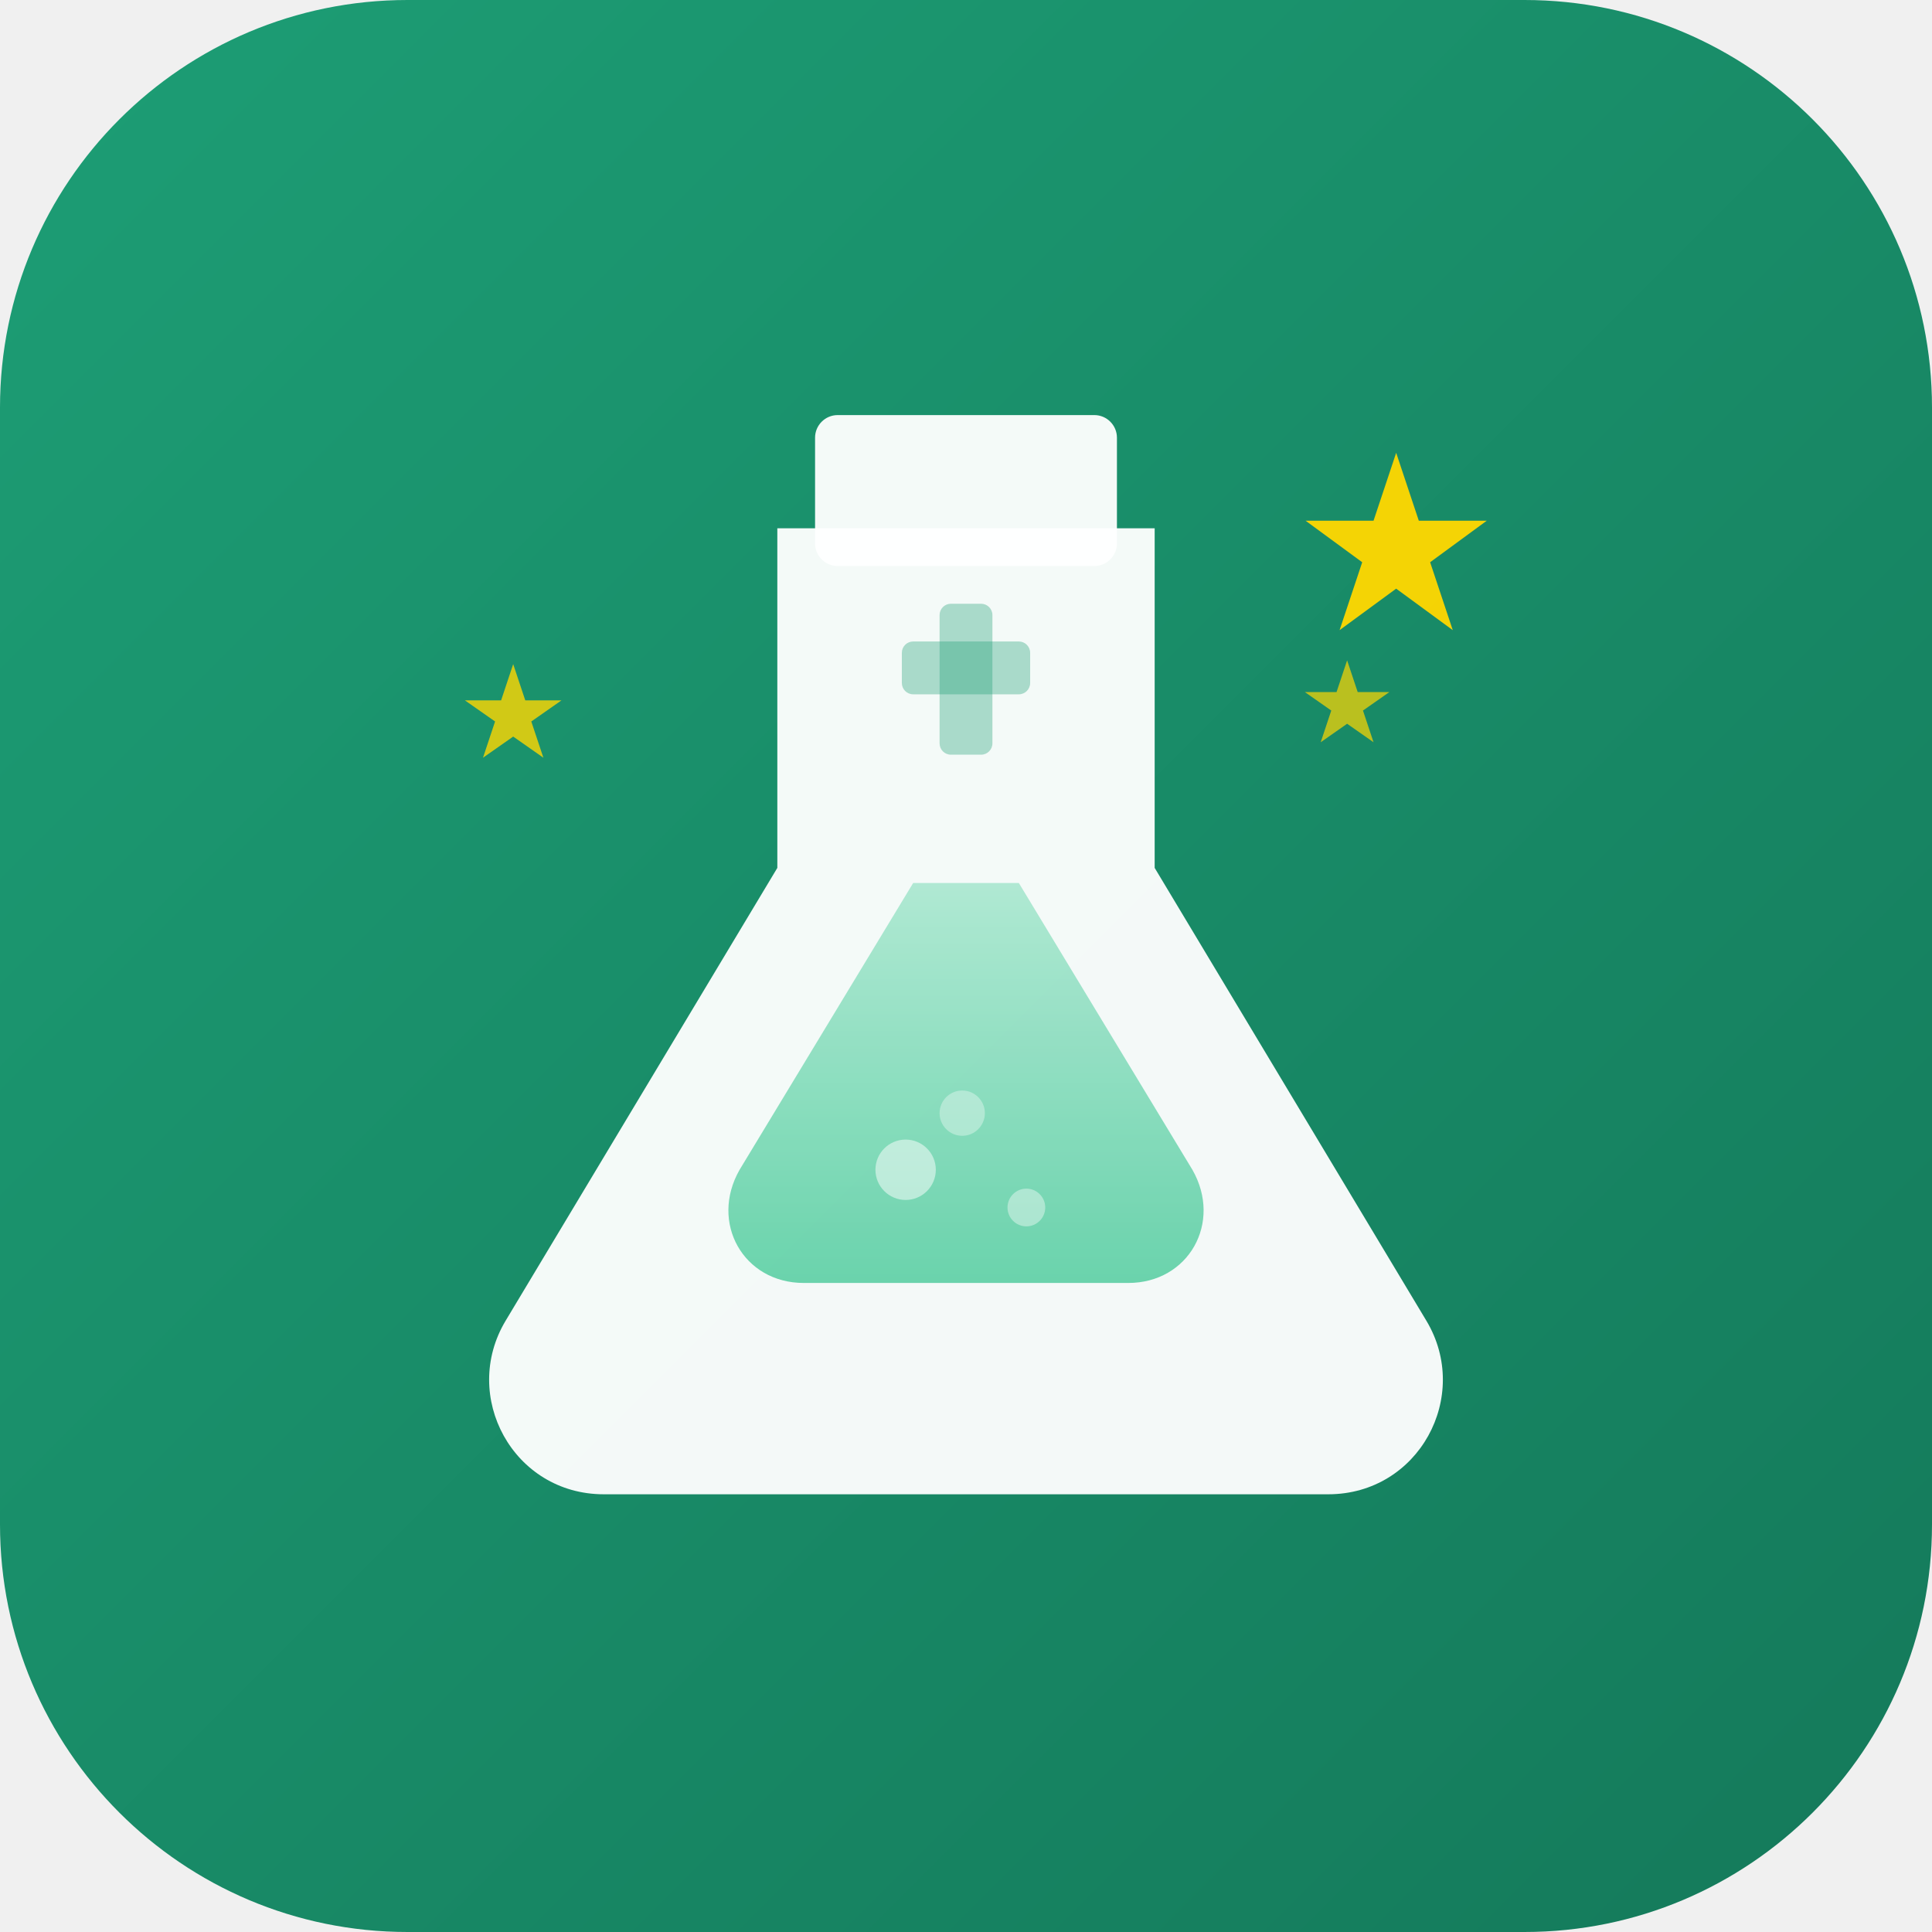
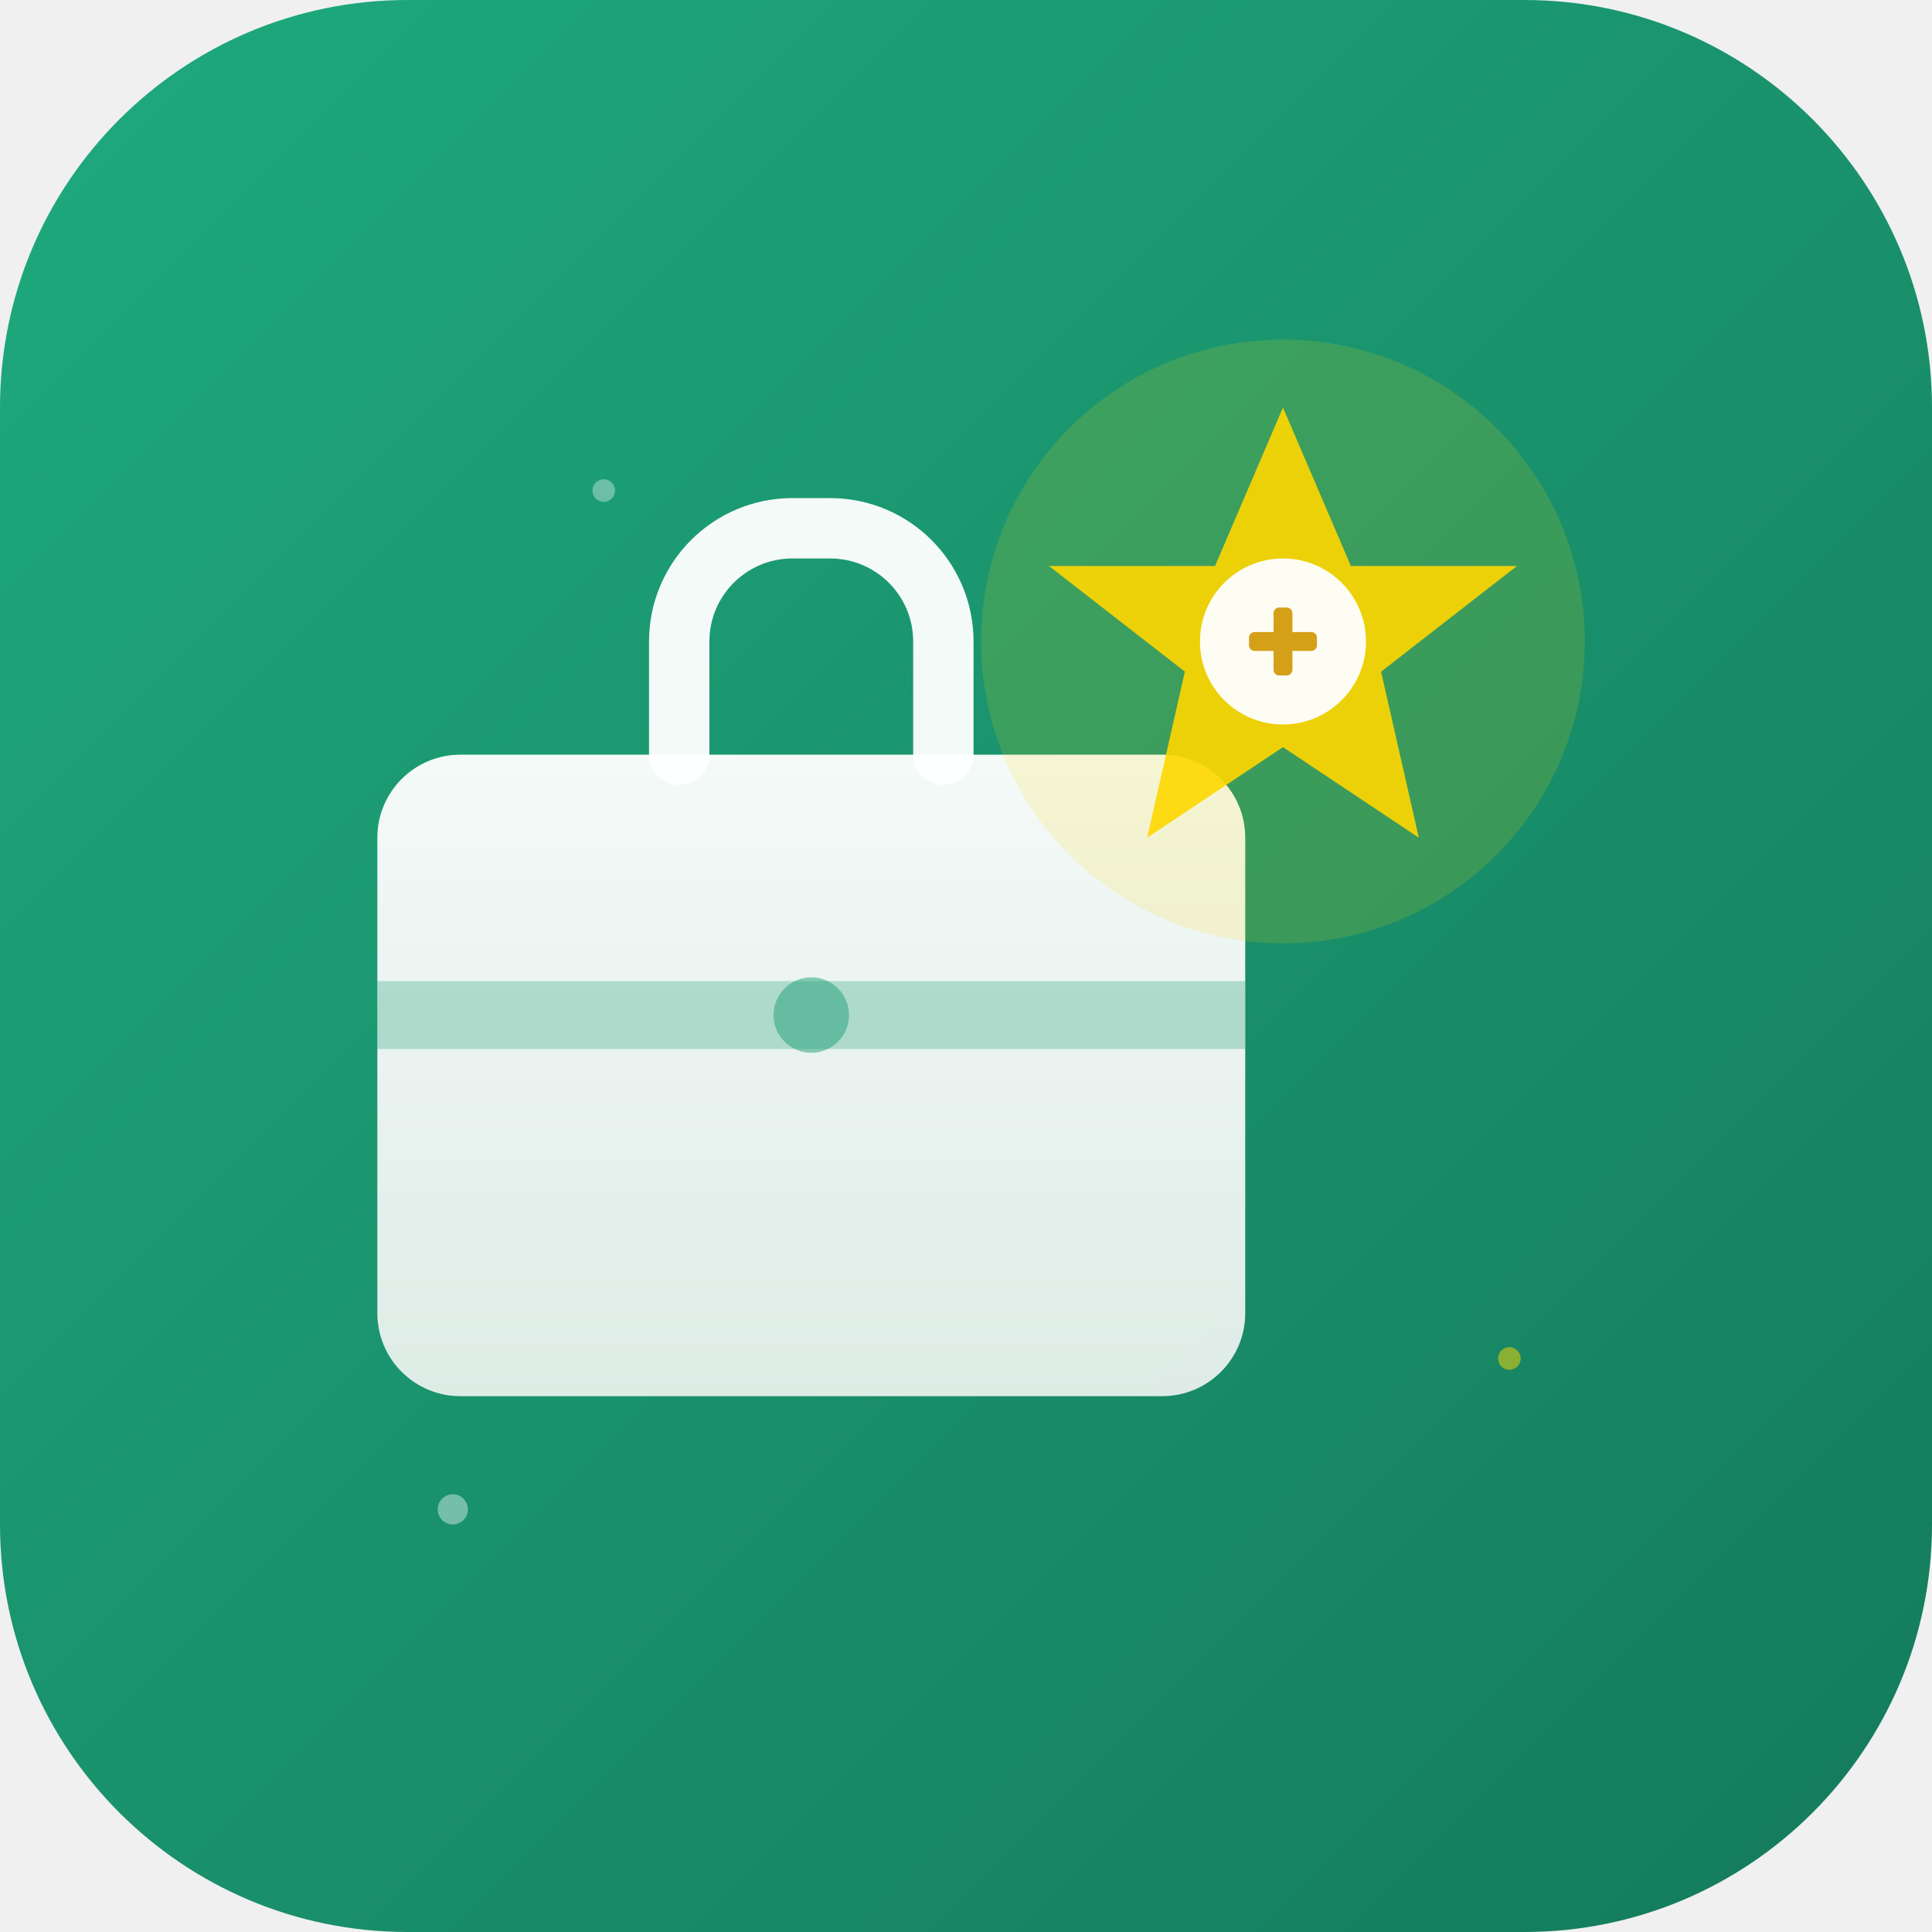
<svg xmlns="http://www.w3.org/2000/svg" viewBox="0 0 512 512">
  <defs>
    <linearGradient id="bg" x1="0" y1="0" x2="1" y2="1">
-       <stop offset="0%" stop-color="#1D9E75" />
-       <stop offset="100%" stop-color="#14795A" />
+       <stop offset="0%" stop-color="#1FAA7E" />
+       <stop offset="100%" stop-color="#147A5B" />
    </linearGradient>
-     <linearGradient id="liquid" x1="0" y1="0" x2="0" y2="1">
-       <stop offset="0%" stop-color="#A8E6CF" />
-       <stop offset="100%" stop-color="#5BCFA4" />
+     <linearGradient id="case" x1="0" y1="0" x2="0" y2="1">
+       <stop offset="0%" stop-color="#FFFFFF" />
+       <stop offset="100%" stop-color="#E8F0EC" />
    </linearGradient>
  </defs>
  <rect width="512" height="512" rx="108" fill="url(#bg)" />
-   <path d="M206 140 h100 v90 l72 120 c12 20-2 46-26 46H160c-24 0-38-26-26-46l72-120z" fill="#fff" opacity="0.95" />
-   <rect x="216" y="110" width="80" height="40" rx="6" fill="#fff" opacity="0.95" />
-   <path d="M196 310 l46-76 h28 l46 76 c8 14-1 30-17 30H213c-16 0-25-16-17-30z" fill="url(#liquid)" opacity="0.9" />
-   <circle cx="240" cy="310" r="8" fill="#fff" opacity="0.5" />
-   <circle cx="272" cy="320" r="5" fill="#fff" opacity="0.4" />
-   <circle cx="255" cy="295" r="6" fill="#fff" opacity="0.35" />
-   <g fill="#FFD700">
-     <polygon points="370,120 376,138 394,138 379,149 385,167 370,156 355,167 361,149 346,138 364,138" opacity="0.95" />
-     <polygon points="140,180 144,192 156,192 146,199 150,211 140,204 130,211 134,199 124,192 136,192" opacity="0.8" transform="scale(0.8) translate(30,40)" />
-     <polygon points="390,230 394,242 406,242 396,249 400,261 390,254 380,261 384,249 374,242 386,242" opacity="0.7" transform="scale(0.7) translate(120,20)" />
+   <rect x="100" y="200" width="230" height="170" rx="22" fill="url(#case)" opacity="0.95" />
+   <path d="M180 200 v-30 a30 30 0 0 1 30-30 h10 a30 30 0 0 1 30 30 v30" fill="none" stroke="#fff" stroke-width="16" stroke-linecap="round" opacity="0.95" />
+   <rect x="100" y="260" width="230" height="18" fill="#1D9E75" opacity="0.3" />
+   <circle cx="215" cy="269" r="10" fill="#1D9E75" opacity="0.5" />
+   <g transform="translate(340, 170)">
+     <circle cx="0" cy="0" r="80" fill="#FFD700" opacity="0.15" />
+     <polygon points="0,-62 18,-20 62,-20 26,8 36,52 0,28 -36,52 -26,8 -62,-20 -18,-20" fill="#FFD700" opacity="0.9" />
+     <circle cx="0" cy="0" r="22" fill="#FFF" opacity="0.95" />
+     <rect x="-9" y="-2.5" width="18" height="5" rx="1.5" fill="#D4A017" />
+     <rect x="-2.5" y="-9" width="5" height="18" rx="1.5" fill="#D4A017" />
  </g>
-   <rect x="249" y="160" width="14" height="40" rx="3" fill="#1D9E75" opacity="0.35" />
-   <rect x="239" y="170" width="34" height="14" rx="3" fill="#1D9E75" opacity="0.35" />
+   <circle cx="120" cy="400" r="4" fill="#fff" opacity="0.4" />
+   <circle cx="400" cy="360" r="3" fill="#FFD700" opacity="0.5" />
+   <circle cx="160" cy="130" r="3" fill="#fff" opacity="0.35" />
</svg>
